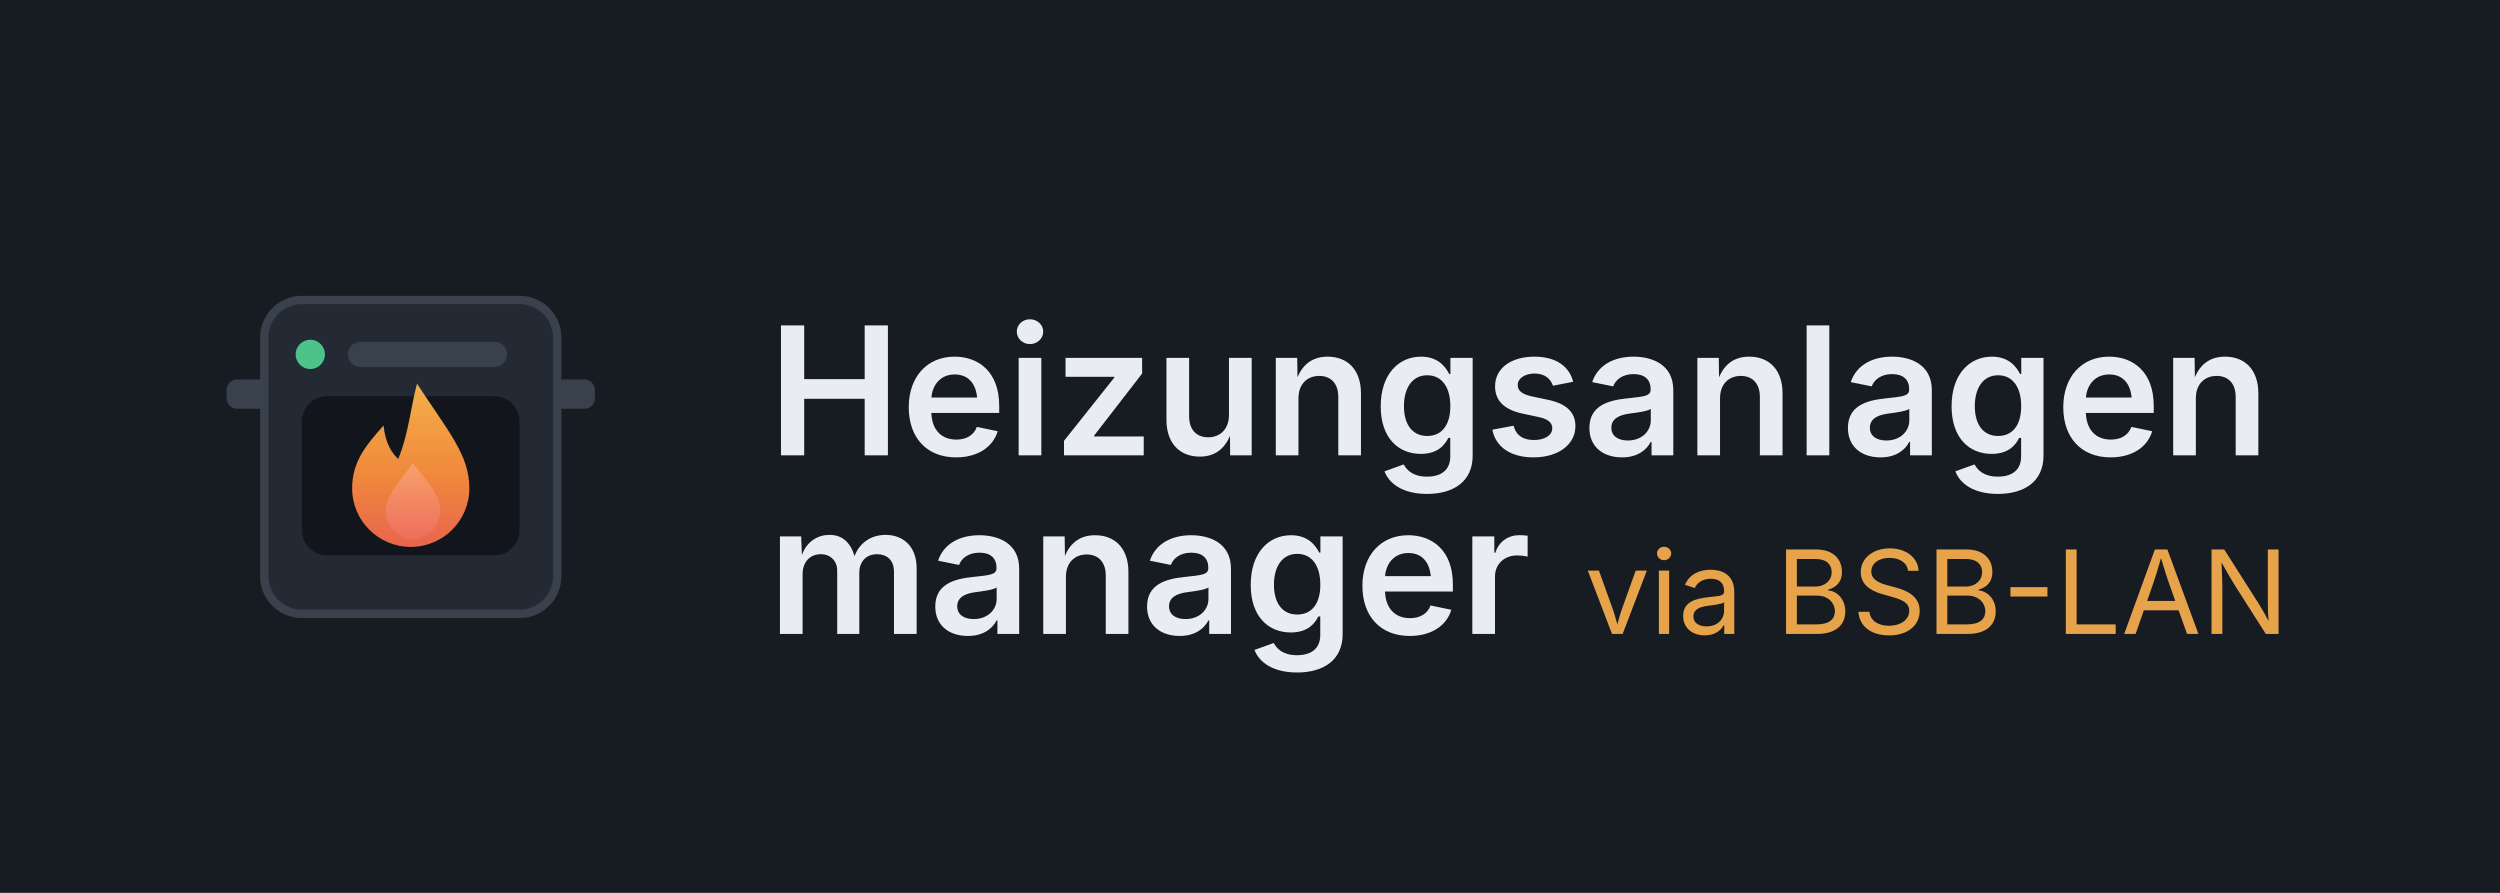
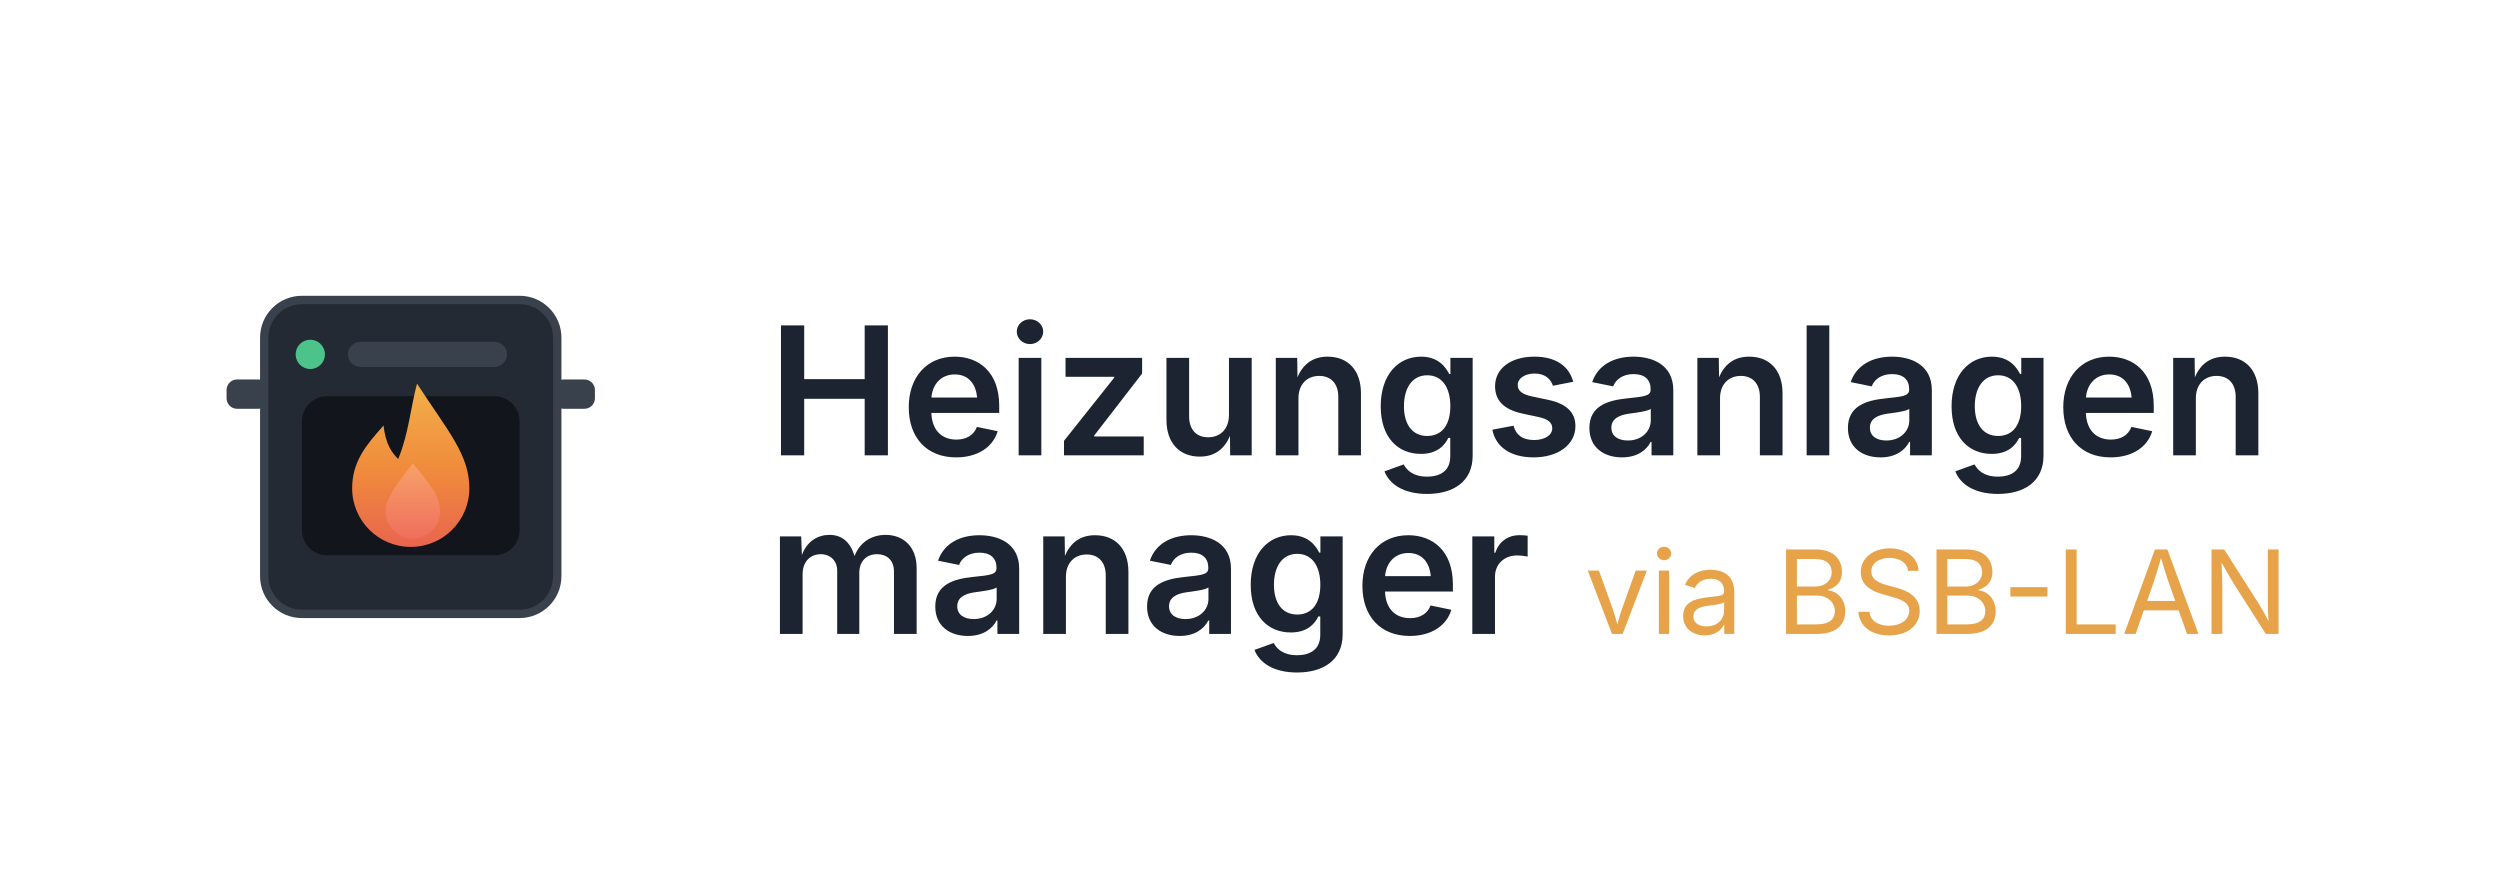
<svg xmlns="http://www.w3.org/2000/svg" viewBox="0 0 560 200" width="560" height="200">
  <defs>
    <linearGradient id="flamme" gradientUnits="userSpaceOnUse" x1="128" y1="96" x2="128" y2="176">
      <stop offset="0" stop-color="#f2b24a" />
      <stop offset="0.55" stop-color="#f08a3c" />
      <stop offset="1" stop-color="#e8654e" />
    </linearGradient>
    <linearGradient id="kern" gradientUnits="userSpaceOnUse" x1="128" y1="132" x2="128" y2="172">
      <stop offset="0" stop-color="#f8a76a" />
      <stop offset="1" stop-color="#ef6f5c" />
    </linearGradient>
  </defs>
-   <rect width="560" height="200" fill="#171b22" />
  <g transform="translate(32,40) scale(0.4688)">
    <rect x="40" y="96" width="20" height="14" rx="5" fill="#39414c" />
    <rect x="196" y="96" width="20" height="14" rx="5" fill="#39414c" />
    <rect x="58" y="58" width="140" height="150" rx="18" fill="#242a33" stroke="#39414c" stroke-width="4" />
    <circle cx="80" cy="84" r="7" fill="#4cc38a" />
    <rect x="98" y="78" width="76" height="12" rx="6" fill="#39414c" />
    <rect x="76" y="104" width="104" height="76" rx="12" fill="#12151b" />
    <path d="M131 98c15 23 25 34 25 50a28 28 0 0 1-56 0c0-13 7-21 15-30              1 9 4 13 7 16 5-12 6-25 9-36z" fill="url(#flamme)" />
    <path d="M129 136c9 11 13 16 13 23a13 13 0 0 1-26 0c0-7 7-15 13-23z" fill="url(#kern)" />
  </g>
-   <text x="172" y="102" font-family="Avenir Next, Nunito, -apple-system, Segoe UI, sans-serif" font-size="40" font-weight="600" fill="#e9edf2">Heizungsanlagen</text>
-   <text x="172" y="142" font-family="Avenir Next, Nunito, -apple-system, Segoe UI, sans-serif" font-size="40" font-weight="600" fill="#e9edf2">manager<tspan font-size="26" font-weight="400" fill="#e6a34a" dx="12">via BSB-LAN</tspan>
+   <text x="172" y="102" font-family="Avenir Next, Nunito, -apple-system, Segoe UI, sans-serif" font-size="40" font-weight="600" fill="#1b2430">Heizungsanlagen</text>
+   <text x="172" y="142" font-family="Avenir Next, Nunito, -apple-system, Segoe UI, sans-serif" font-size="40" font-weight="600" fill="#1b2430">manager<tspan font-size="26" font-weight="400" fill="#e6a34a" dx="12">via BSB-LAN</tspan>
  </text>
</svg>
